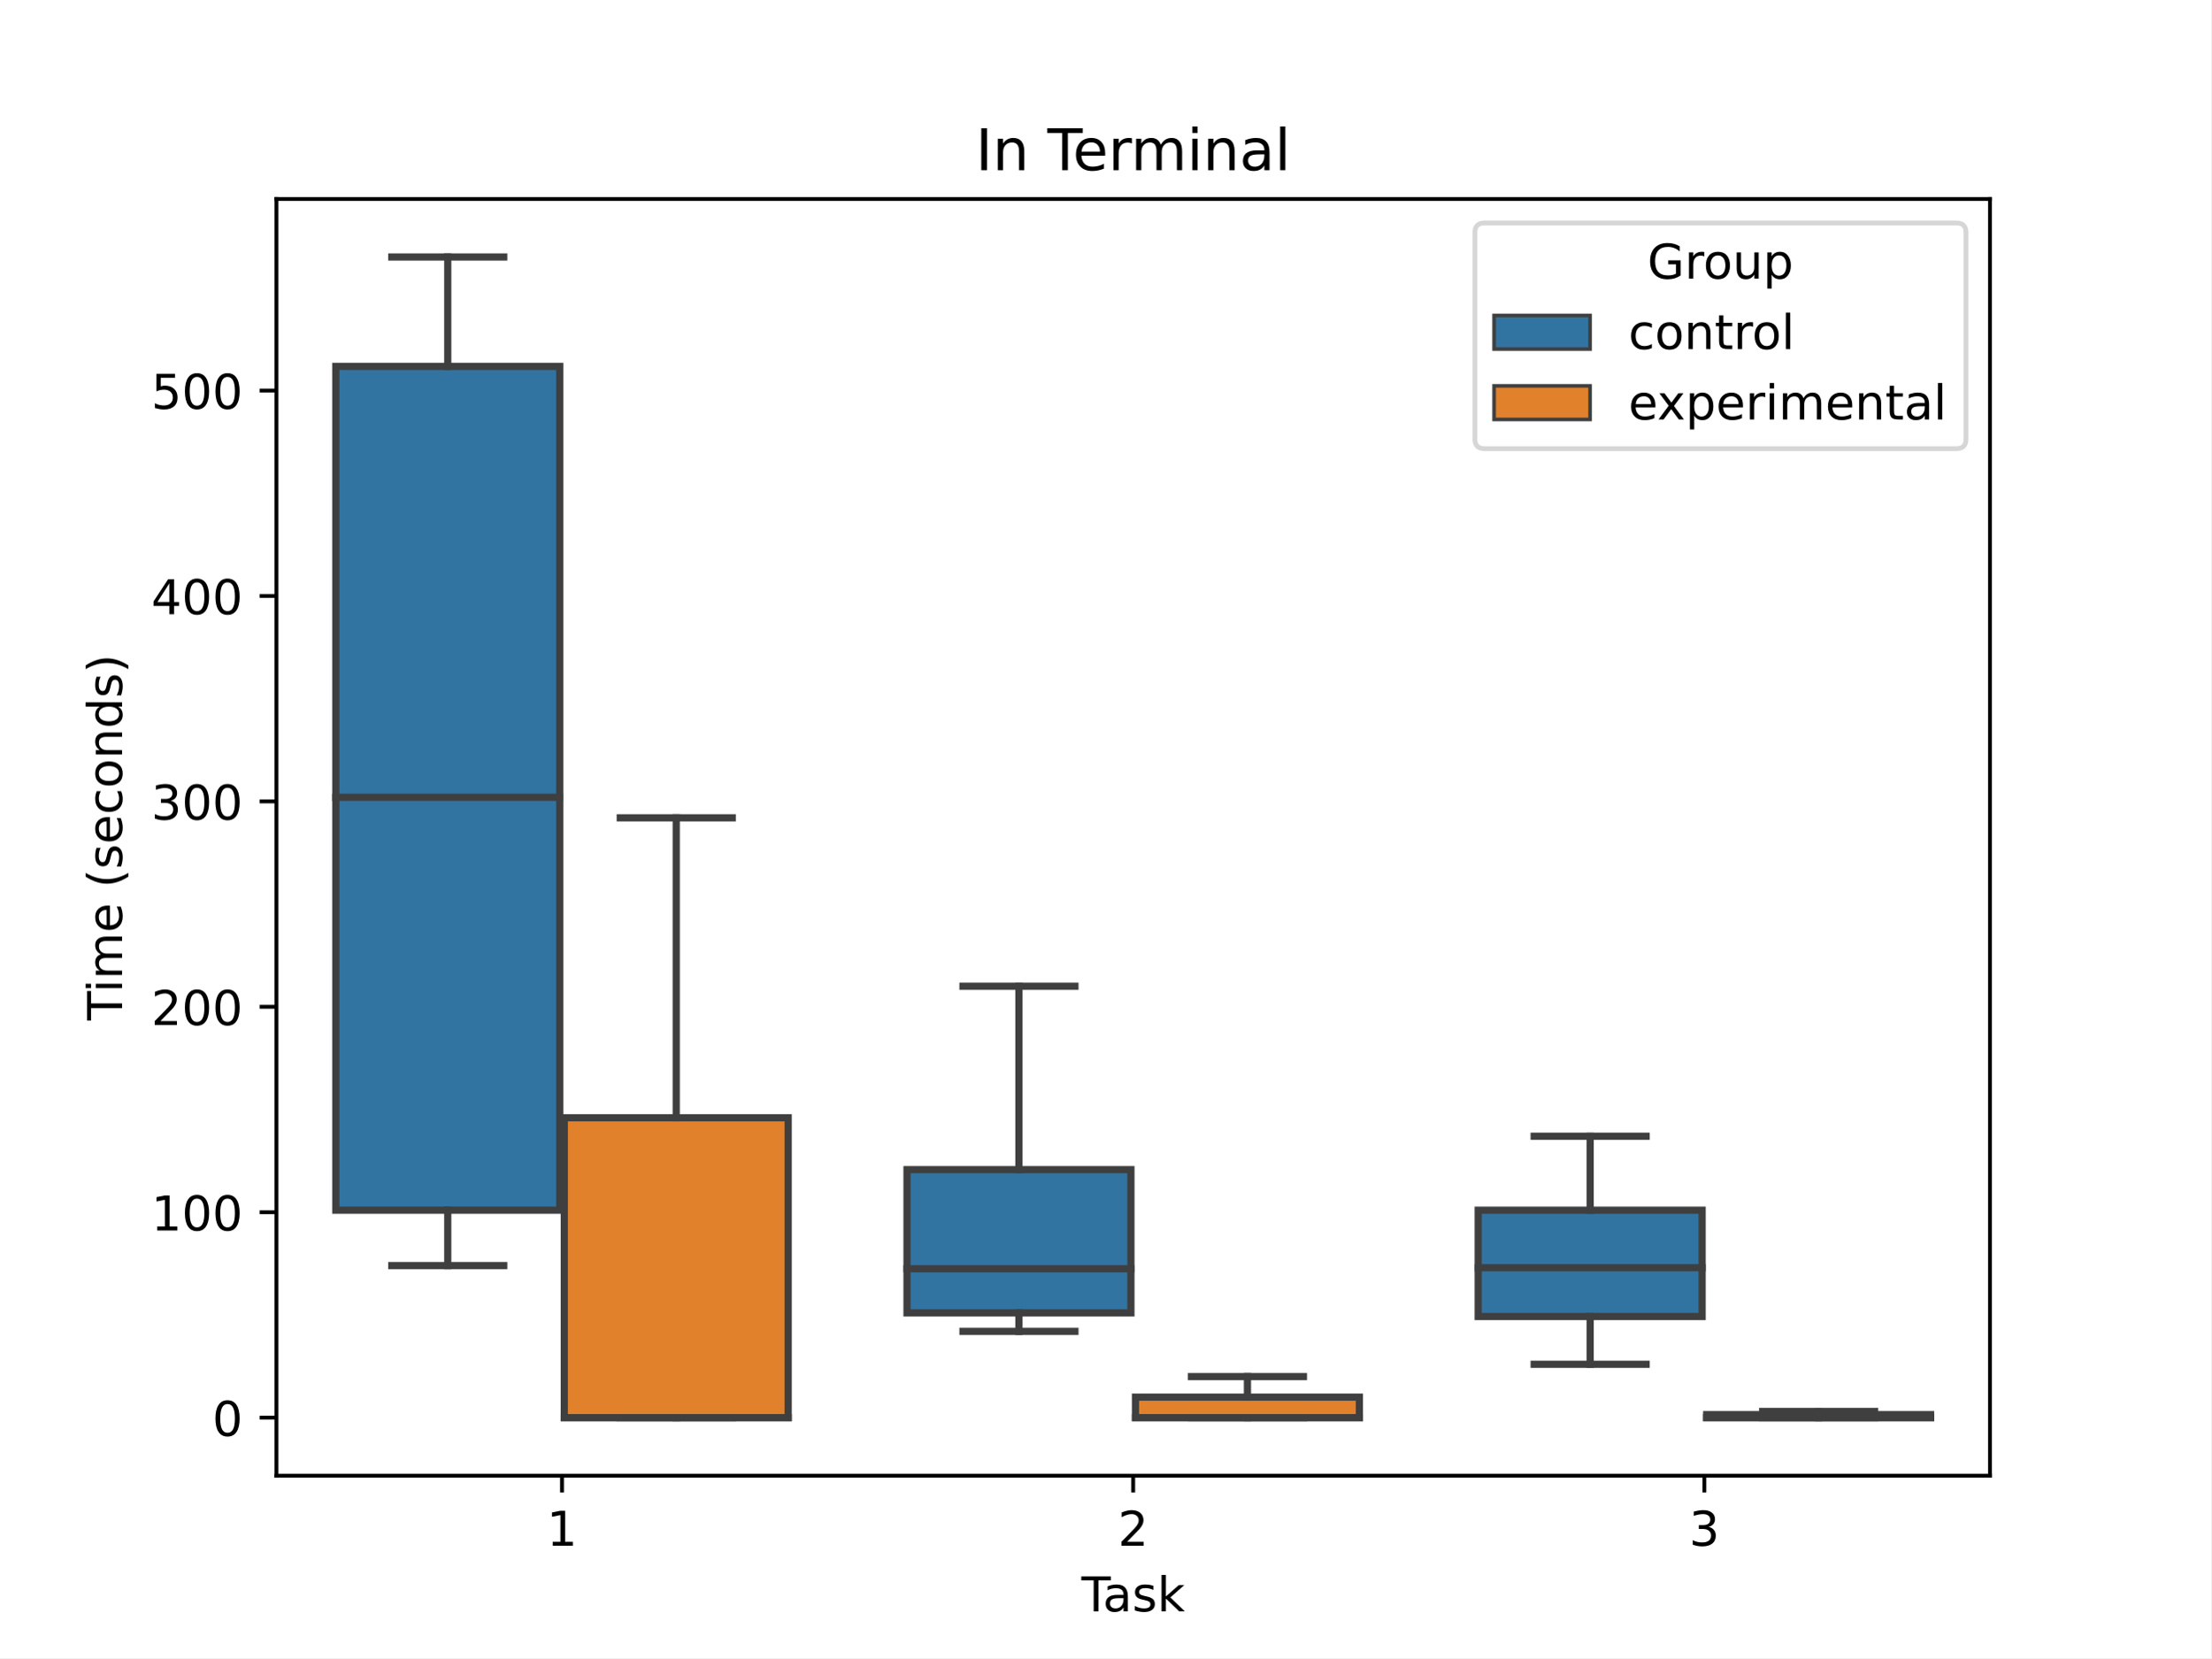
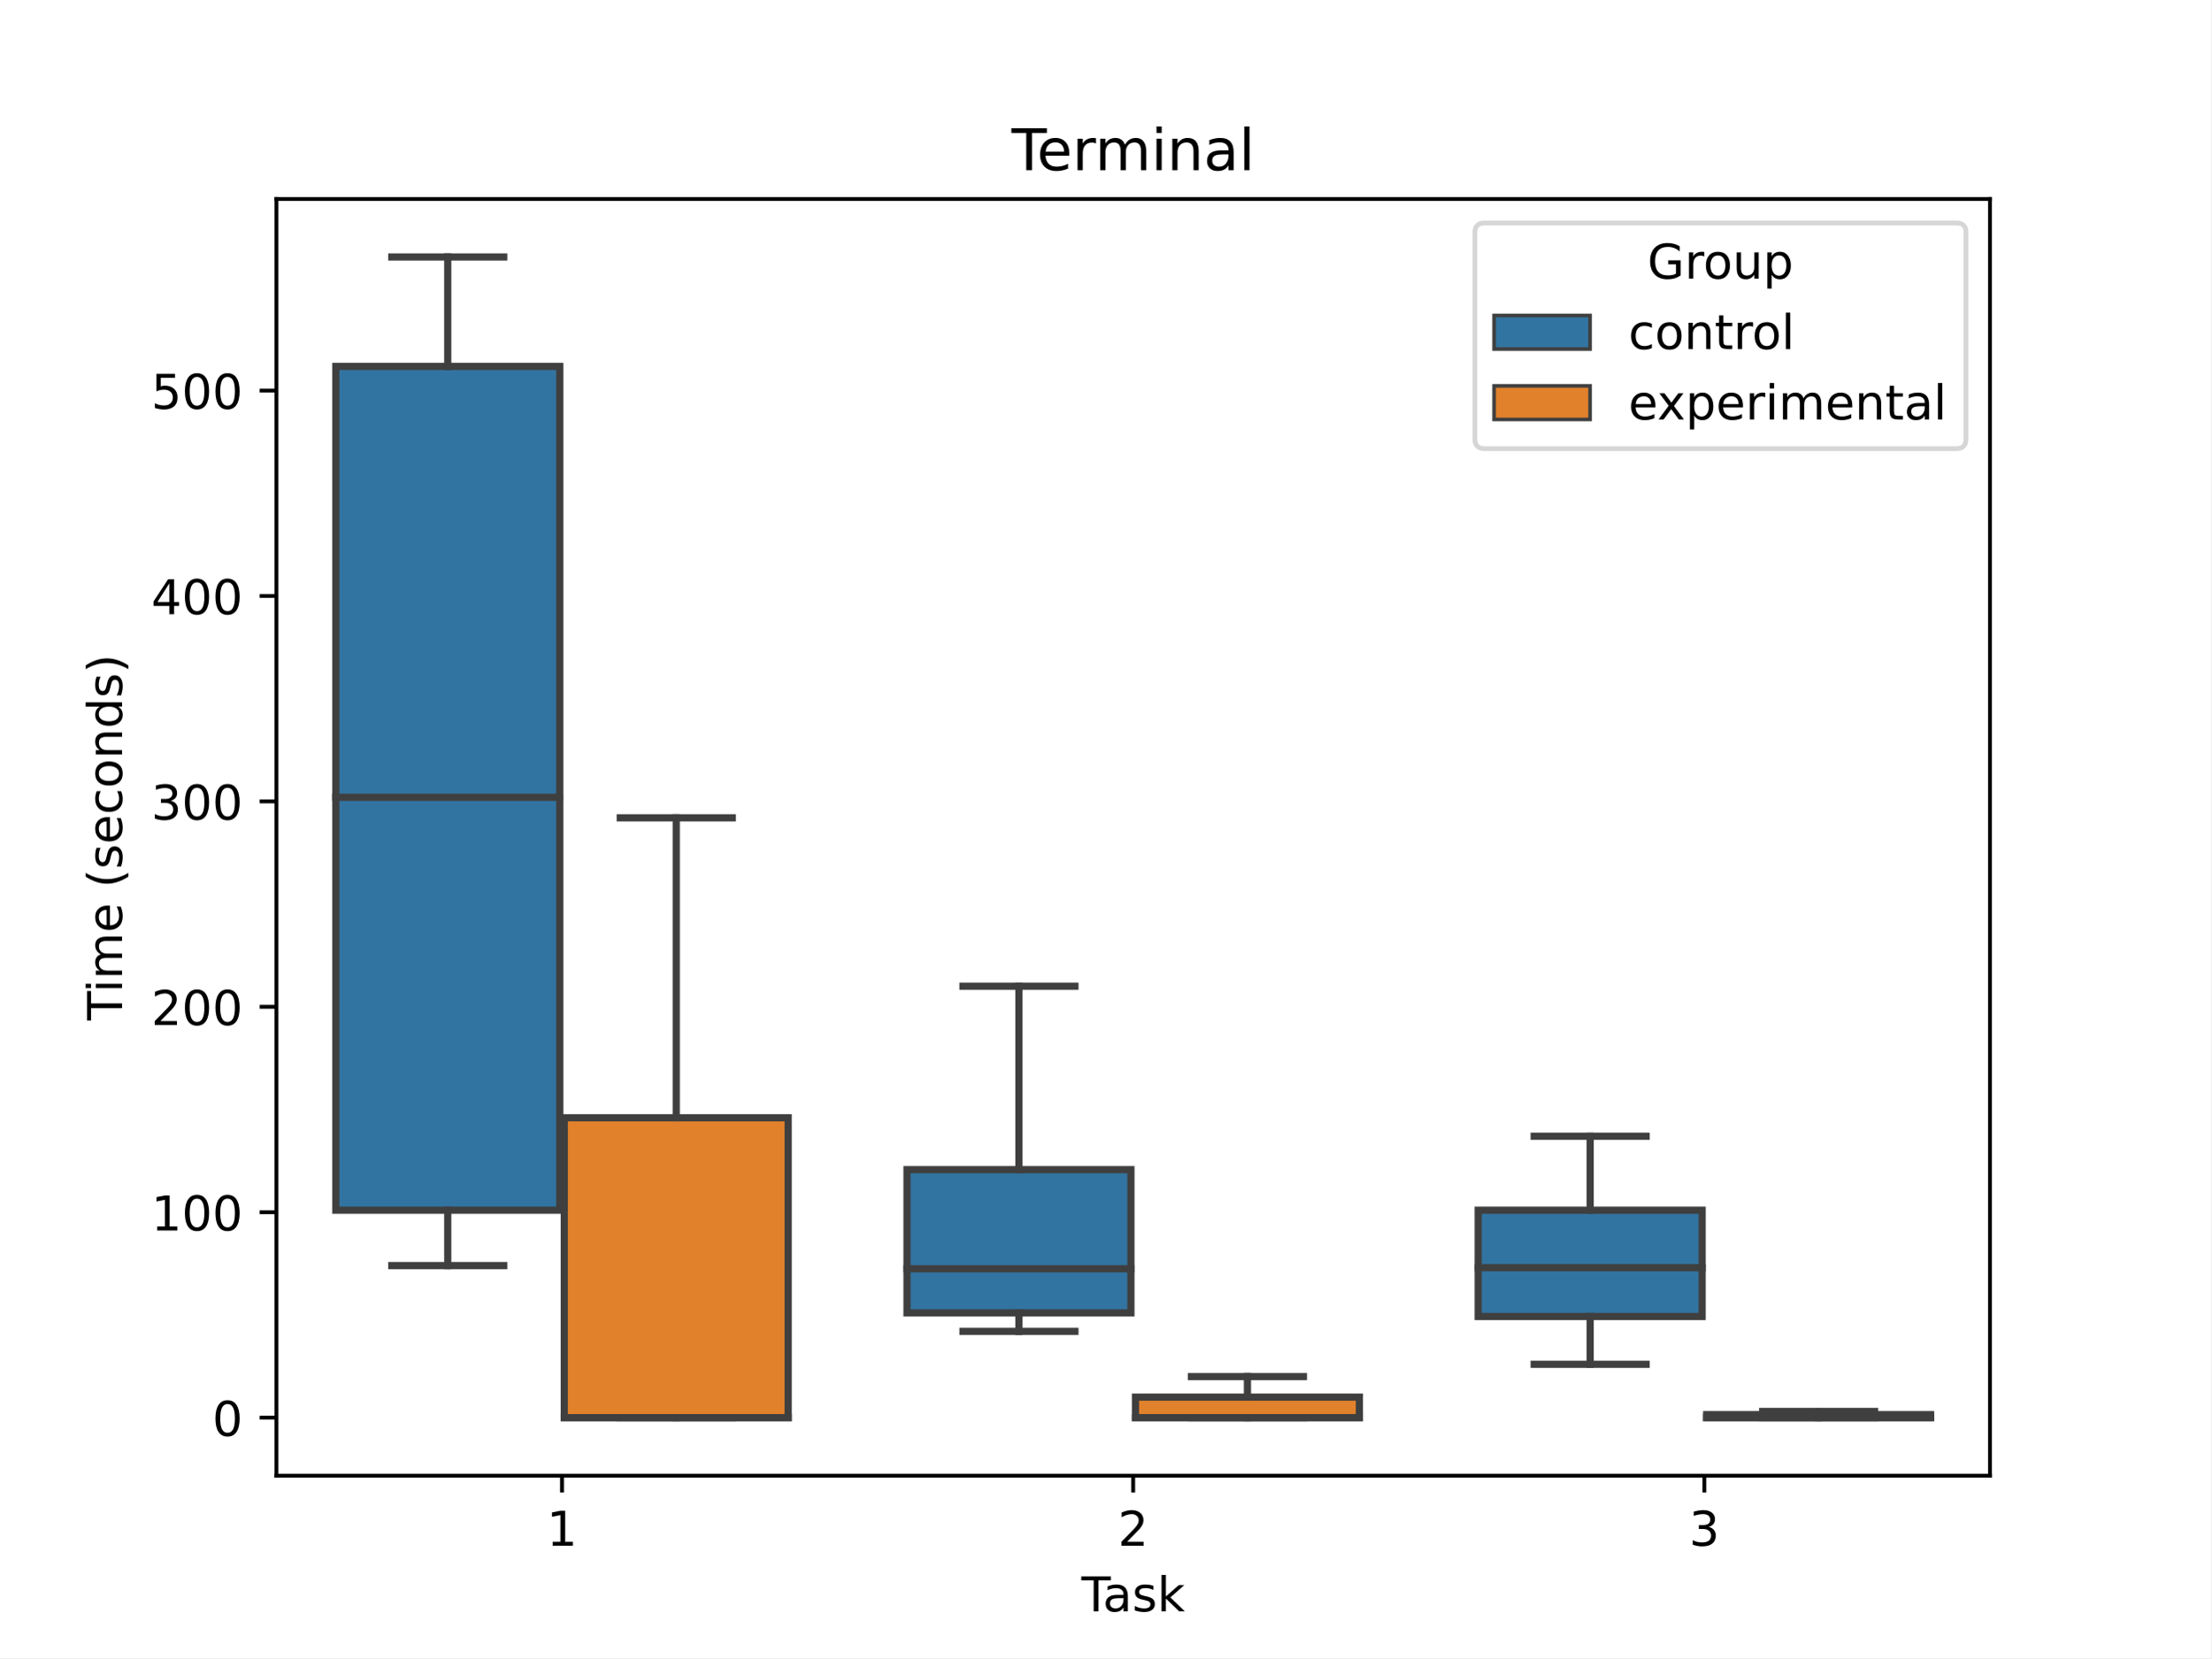
<svg xmlns="http://www.w3.org/2000/svg" xmlns:xlink="http://www.w3.org/1999/xlink" width="460.8pt" height="345.6pt" viewBox="0 0 460.8 345.6" version="1.1">
  <defs>
    <style type="text/css">*{stroke-linejoin: round; stroke-linecap: butt}</style>
  </defs>
  <g id="figure_1">
    <g id="patch_1">
      <path d="M 0 345.6  L 460.8 345.6  L 460.8 0  L 0 0  z " style="fill: #ffffff" />
    </g>
    <g id="axes_1">
      <g id="patch_2">
        <path d="M 57.6 307.584  L 414.72 307.584  L 414.72 41.472  L 57.6 41.472  z " style="fill: #ffffff" />
      </g>
      <g id="patch_3">
-         <path d="M 69.98 252.242  L 116.644 252.242  L 116.644 76.368  L 69.98 76.368  L 69.98 252.242  z " clip-path="url(#p42414f0cd3)" style="fill: #3274a1; stroke: #3f3f3f; stroke-width: 1.5; stroke-linejoin: miter" />
+         <path d="M 69.98 252.242  L 116.644 252.242  L 116.644 76.368  L 69.98 76.368  L 69.98 252.242  z " clip-path="url(#ped9ea58704)" style="fill: #3274a1; stroke: #3f3f3f; stroke-width: 1.5; stroke-linejoin: miter" />
      </g>
      <g id="patch_4">
-         <path d="M 117.596 295.488  L 164.26 295.488  L 164.26 232.974  L 117.596 232.974  L 117.596 295.488  z " clip-path="url(#p42414f0cd3)" style="fill: #e1812c; stroke: #3f3f3f; stroke-width: 1.5; stroke-linejoin: miter" />
+         <path d="M 117.596 295.488  L 164.26 295.488  L 164.26 232.974  L 117.596 232.974  L 117.596 295.488  z " clip-path="url(#ped9ea58704)" style="fill: #e1812c; stroke: #3f3f3f; stroke-width: 1.5; stroke-linejoin: miter" />
      </g>
      <g id="patch_5">
-         <path d="M 189.02 273.651  L 235.684 273.651  L 235.684 243.786  L 189.02 243.786  L 189.02 273.651  z " clip-path="url(#p42414f0cd3)" style="fill: #3274a1; stroke: #3f3f3f; stroke-width: 1.5; stroke-linejoin: miter" />
+         <path d="M 189.02 273.651  L 235.684 273.651  L 235.684 243.786  L 189.02 243.786  L 189.02 273.651  z " clip-path="url(#ped9ea58704)" style="fill: #3274a1; stroke: #3f3f3f; stroke-width: 1.5; stroke-linejoin: miter" />
      </g>
      <g id="patch_6">
-         <path d="M 236.636 295.488  L 283.3 295.488  L 283.3 291.206  L 236.636 291.206  L 236.636 295.488  z " clip-path="url(#p42414f0cd3)" style="fill: #e1812c; stroke: #3f3f3f; stroke-width: 1.5; stroke-linejoin: miter" />
+         <path d="M 236.636 295.488  L 283.3 295.488  L 283.3 291.206  L 236.636 291.206  L 236.636 295.488  z " clip-path="url(#ped9ea58704)" style="fill: #e1812c; stroke: #3f3f3f; stroke-width: 1.5; stroke-linejoin: miter" />
      </g>
      <g id="patch_7">
-         <path d="M 308.06 274.4  L 354.724 274.4  L 354.724 252.242  L 308.06 252.242  L 308.06 274.4  z " clip-path="url(#p42414f0cd3)" style="fill: #3274a1; stroke: #3f3f3f; stroke-width: 1.5; stroke-linejoin: miter" />
+         <path d="M 308.06 274.4  L 354.724 274.4  L 354.724 252.242  L 308.06 252.242  L 308.06 274.4  z " clip-path="url(#ped9ea58704)" style="fill: #3274a1; stroke: #3f3f3f; stroke-width: 1.5; stroke-linejoin: miter" />
      </g>
      <g id="patch_8">
-         <path d="M 355.676 295.488  L 402.34 295.488  L 402.34 294.846  L 355.676 294.846  L 355.676 295.488  z " clip-path="url(#p42414f0cd3)" style="fill: #e1812c; stroke: #3f3f3f; stroke-width: 1.5; stroke-linejoin: miter" />
+         <path d="M 355.676 295.488  L 402.34 295.488  L 402.34 294.846  L 355.676 294.846  L 355.676 295.488  z " clip-path="url(#ped9ea58704)" style="fill: #e1812c; stroke: #3f3f3f; stroke-width: 1.5; stroke-linejoin: miter" />
      </g>
      <g id="patch_9">
-         <path d="M 117.12 295.488  L 117.12 295.488  L 117.12 295.488  L 117.12 295.488  z " clip-path="url(#p42414f0cd3)" style="fill: #3274a1; stroke: #3f3f3f; stroke-width: 0.75; stroke-linejoin: miter" />
+         <path d="M 117.12 295.488  L 117.12 295.488  L 117.12 295.488  L 117.12 295.488  z " clip-path="url(#ped9ea58704)" style="fill: #3274a1; stroke: #3f3f3f; stroke-width: 0.75; stroke-linejoin: miter" />
      </g>
      <g id="patch_10">
-         <path d="M 117.12 295.488  L 117.12 295.488  L 117.12 295.488  L 117.12 295.488  z " clip-path="url(#p42414f0cd3)" style="fill: #e1812c; stroke: #3f3f3f; stroke-width: 0.75; stroke-linejoin: miter" />
+         <path d="M 117.12 295.488  L 117.12 295.488  L 117.12 295.488  L 117.12 295.488  z " clip-path="url(#ped9ea58704)" style="fill: #e1812c; stroke: #3f3f3f; stroke-width: 0.75; stroke-linejoin: miter" />
      </g>
      <g id="matplotlib.axis_1">
        <g id="xtick_1">
          <g id="line2d_1">
            <defs>
-               <path id="m4f8387c55f" d="M 0 0  L 0 3.5  " style="stroke: #000000; stroke-width: 0.8" />
-             </defs>
-             <g>
-               <use xlink:href="#m4f8387c55f" x="117.12" y="307.584" style="stroke: #000000; stroke-width: 0.8" />
+               <path id="m7c78aa9598" d="M 0 0  L 0 3.5  " style="stroke: #000000; stroke-width: 0.8" />
+             </defs>
+             <g>
+               <use xlink:href="#m7c78aa9598" x="117.12" y="307.584" style="stroke: #000000; stroke-width: 0.8" />
            </g>
          </g>
          <g id="text_1">
            <g transform="translate(113.9387 322.1824) scale(0.1 -0.1)">
              <defs>
                <path id="DejaVuSans-31" d="M 794 531  L 1825 531  L 1825 4091  L 703 3866  L 703 4441  L 1819 4666  L 2450 4666  L 2450 531  L 3481 531  L 3481 0  L 794 0  L 794 531  z " transform="scale(0.015625)" />
              </defs>
              <use xlink:href="#DejaVuSans-31" />
            </g>
          </g>
        </g>
        <g id="xtick_2">
          <g id="line2d_2">
            <g>
-               <use xlink:href="#m4f8387c55f" x="236.16" y="307.584" style="stroke: #000000; stroke-width: 0.8" />
+               <use xlink:href="#m7c78aa9598" x="236.16" y="307.584" style="stroke: #000000; stroke-width: 0.8" />
            </g>
          </g>
          <g id="text_2">
            <g transform="translate(232.9787 322.1824) scale(0.1 -0.1)">
              <defs>
                <path id="DejaVuSans-32" d="M 1228 531  L 3431 531  L 3431 0  L 469 0  L 469 531  Q 828 903 1448 1529  Q 2069 2156 2228 2338  Q 2531 2678 2651 2914  Q 2772 3150 2772 3378  Q 2772 3750 2511 3984  Q 2250 4219 1831 4219  Q 1534 4219 1204 4116  Q 875 4013 500 3803  L 500 4441  Q 881 4594 1212 4672  Q 1544 4750 1819 4750  Q 2544 4750 2975 4387  Q 3406 4025 3406 3419  Q 3406 3131 3298 2873  Q 3191 2616 2906 2266  Q 2828 2175 2409 1742  Q 1991 1309 1228 531  z " transform="scale(0.015625)" />
              </defs>
              <use xlink:href="#DejaVuSans-32" />
            </g>
          </g>
        </g>
        <g id="xtick_3">
          <g id="line2d_3">
            <g>
-               <use xlink:href="#m4f8387c55f" x="355.2" y="307.584" style="stroke: #000000; stroke-width: 0.8" />
+               <use xlink:href="#m7c78aa9598" x="355.2" y="307.584" style="stroke: #000000; stroke-width: 0.8" />
            </g>
          </g>
          <g id="text_3">
            <g transform="translate(352.0188 322.1824) scale(0.1 -0.1)">
              <defs>
                <path id="DejaVuSans-33" d="M 2597 2516  Q 3050 2419 3304 2112  Q 3559 1806 3559 1356  Q 3559 666 3084 287  Q 2609 -91 1734 -91  Q 1441 -91 1130 -33  Q 819 25 488 141  L 488 750  Q 750 597 1062 519  Q 1375 441 1716 441  Q 2309 441 2620 675  Q 2931 909 2931 1356  Q 2931 1769 2642 2001  Q 2353 2234 1838 2234  L 1294 2234  L 1294 2753  L 1863 2753  Q 2328 2753 2575 2939  Q 2822 3125 2822 3475  Q 2822 3834 2567 4026  Q 2313 4219 1838 4219  Q 1578 4219 1281 4162  Q 984 4106 628 3988  L 628 4550  Q 988 4650 1302 4700  Q 1616 4750 1894 4750  Q 2613 4750 3031 4423  Q 3450 4097 3450 3541  Q 3450 3153 3228 2886  Q 3006 2619 2597 2516  z " transform="scale(0.015625)" />
              </defs>
              <use xlink:href="#DejaVuSans-33" />
            </g>
          </g>
        </g>
        <g id="text_4">
          <g transform="translate(225.367 335.8606) scale(0.1 -0.1)">
            <defs>
              <path id="DejaVuSans-54" d="M -19 4666  L 3928 4666  L 3928 4134  L 2272 4134  L 2272 0  L 1638 0  L 1638 4134  L -19 4134  L -19 4666  z " transform="scale(0.015625)" />
              <path id="DejaVuSans-61" d="M 2194 1759  Q 1497 1759 1228 1600  Q 959 1441 959 1056  Q 959 750 1161 570  Q 1363 391 1709 391  Q 2188 391 2477 730  Q 2766 1069 2766 1631  L 2766 1759  L 2194 1759  z M 3341 1997  L 3341 0  L 2766 0  L 2766 531  Q 2569 213 2275 61  Q 1981 -91 1556 -91  Q 1019 -91 701 211  Q 384 513 384 1019  Q 384 1609 779 1909  Q 1175 2209 1959 2209  L 2766 2209  L 2766 2266  Q 2766 2663 2505 2880  Q 2244 3097 1772 3097  Q 1472 3097 1187 3025  Q 903 2953 641 2809  L 641 3341  Q 956 3463 1253 3523  Q 1550 3584 1831 3584  Q 2591 3584 2966 3190  Q 3341 2797 3341 1997  z " transform="scale(0.015625)" />
              <path id="DejaVuSans-73" d="M 2834 3397  L 2834 2853  Q 2591 2978 2328 3040  Q 2066 3103 1784 3103  Q 1356 3103 1142 2972  Q 928 2841 928 2578  Q 928 2378 1081 2264  Q 1234 2150 1697 2047  L 1894 2003  Q 2506 1872 2764 1633  Q 3022 1394 3022 966  Q 3022 478 2636 193  Q 2250 -91 1575 -91  Q 1294 -91 989 -36  Q 684 19 347 128  L 347 722  Q 666 556 975 473  Q 1284 391 1588 391  Q 1994 391 2212 530  Q 2431 669 2431 922  Q 2431 1156 2273 1281  Q 2116 1406 1581 1522  L 1381 1569  Q 847 1681 609 1914  Q 372 2147 372 2553  Q 372 3047 722 3315  Q 1072 3584 1716 3584  Q 2034 3584 2315 3537  Q 2597 3491 2834 3397  z " transform="scale(0.015625)" />
              <path id="DejaVuSans-6b" d="M 581 4863  L 1159 4863  L 1159 1991  L 2875 3500  L 3609 3500  L 1753 1863  L 3688 0  L 2938 0  L 1159 1709  L 1159 0  L 581 0  L 581 4863  z " transform="scale(0.015625)" />
            </defs>
            <use xlink:href="#DejaVuSans-54" />
            <use xlink:href="#DejaVuSans-61" x="44.584" />
            <use xlink:href="#DejaVuSans-73" x="105.863" />
            <use xlink:href="#DejaVuSans-6b" x="157.963" />
          </g>
        </g>
      </g>
      <g id="matplotlib.axis_2">
        <g id="ytick_1">
          <g id="line2d_4">
            <defs>
-               <path id="mc8140aae2d" d="M 0 0  L -3.5 0  " style="stroke: #000000; stroke-width: 0.8" />
-             </defs>
-             <g>
-               <use xlink:href="#mc8140aae2d" x="57.6" y="295.488" style="stroke: #000000; stroke-width: 0.8" />
+               <path id="m249785ab55" d="M 0 0  L -3.5 0  " style="stroke: #000000; stroke-width: 0.8" />
+             </defs>
+             <g>
+               <use xlink:href="#m249785ab55" x="57.6" y="295.488" style="stroke: #000000; stroke-width: 0.8" />
            </g>
          </g>
          <g id="text_5">
            <g transform="translate(44.2375 299.2872) scale(0.1 -0.1)">
              <defs>
                <path id="DejaVuSans-30" d="M 2034 4250  Q 1547 4250 1301 3770  Q 1056 3291 1056 2328  Q 1056 1369 1301 889  Q 1547 409 2034 409  Q 2525 409 2770 889  Q 3016 1369 3016 2328  Q 3016 3291 2770 3770  Q 2525 4250 2034 4250  z M 2034 4750  Q 2819 4750 3233 4129  Q 3647 3509 3647 2328  Q 3647 1150 3233 529  Q 2819 -91 2034 -91  Q 1250 -91 836 529  Q 422 1150 422 2328  Q 422 3509 836 4129  Q 1250 4750 2034 4750  z " transform="scale(0.015625)" />
              </defs>
              <use xlink:href="#DejaVuSans-30" />
            </g>
          </g>
        </g>
        <g id="ytick_2">
          <g id="line2d_5">
            <g>
-               <use xlink:href="#mc8140aae2d" x="57.6" y="252.67" style="stroke: #000000; stroke-width: 0.8" />
+               <use xlink:href="#m249785ab55" x="57.6" y="252.67" style="stroke: #000000; stroke-width: 0.8" />
            </g>
          </g>
          <g id="text_6">
            <g transform="translate(31.5125 256.4695) scale(0.1 -0.1)">
              <use xlink:href="#DejaVuSans-31" />
              <use xlink:href="#DejaVuSans-30" x="63.623" />
              <use xlink:href="#DejaVuSans-30" x="127.246" />
            </g>
          </g>
        </g>
        <g id="ytick_3">
          <g id="line2d_6">
            <g>
-               <use xlink:href="#mc8140aae2d" x="57.6" y="209.853" style="stroke: #000000; stroke-width: 0.8" />
+               <use xlink:href="#m249785ab55" x="57.6" y="209.853" style="stroke: #000000; stroke-width: 0.8" />
            </g>
          </g>
          <g id="text_7">
            <g transform="translate(31.5125 213.6518) scale(0.1 -0.1)">
              <use xlink:href="#DejaVuSans-32" />
              <use xlink:href="#DejaVuSans-30" x="63.623" />
              <use xlink:href="#DejaVuSans-30" x="127.246" />
            </g>
          </g>
        </g>
        <g id="ytick_4">
          <g id="line2d_7">
            <g>
-               <use xlink:href="#mc8140aae2d" x="57.6" y="167.035" style="stroke: #000000; stroke-width: 0.8" />
+               <use xlink:href="#m249785ab55" x="57.6" y="167.035" style="stroke: #000000; stroke-width: 0.8" />
            </g>
          </g>
          <g id="text_8">
            <g transform="translate(31.5125 170.8341) scale(0.1 -0.1)">
              <use xlink:href="#DejaVuSans-33" />
              <use xlink:href="#DejaVuSans-30" x="63.623" />
              <use xlink:href="#DejaVuSans-30" x="127.246" />
            </g>
          </g>
        </g>
        <g id="ytick_5">
          <g id="line2d_8">
            <g>
-               <use xlink:href="#mc8140aae2d" x="57.6" y="124.217" style="stroke: #000000; stroke-width: 0.8" />
+               <use xlink:href="#m249785ab55" x="57.6" y="124.217" style="stroke: #000000; stroke-width: 0.8" />
            </g>
          </g>
          <g id="text_9">
            <g transform="translate(31.5125 128.0164) scale(0.1 -0.1)">
              <defs>
                <path id="DejaVuSans-34" d="M 2419 4116  L 825 1625  L 2419 1625  L 2419 4116  z M 2253 4666  L 3047 4666  L 3047 1625  L 3713 1625  L 3713 1100  L 3047 1100  L 3047 0  L 2419 0  L 2419 1100  L 313 1100  L 313 1709  L 2253 4666  z " transform="scale(0.015625)" />
              </defs>
              <use xlink:href="#DejaVuSans-34" />
              <use xlink:href="#DejaVuSans-30" x="63.623" />
              <use xlink:href="#DejaVuSans-30" x="127.246" />
            </g>
          </g>
        </g>
        <g id="ytick_6">
          <g id="line2d_9">
            <g>
-               <use xlink:href="#mc8140aae2d" x="57.6" y="81.4" style="stroke: #000000; stroke-width: 0.8" />
+               <use xlink:href="#m249785ab55" x="57.6" y="81.4" style="stroke: #000000; stroke-width: 0.8" />
            </g>
          </g>
          <g id="text_10">
            <g transform="translate(31.5125 85.19872) scale(0.1 -0.1)">
              <defs>
                <path id="DejaVuSans-35" d="M 691 4666  L 3169 4666  L 3169 4134  L 1269 4134  L 1269 2991  Q 1406 3038 1543 3061  Q 1681 3084 1819 3084  Q 2600 3084 3056 2656  Q 3513 2228 3513 1497  Q 3513 744 3044 326  Q 2575 -91 1722 -91  Q 1428 -91 1123 -41  Q 819 9 494 109  L 494 744  Q 775 591 1075 516  Q 1375 441 1709 441  Q 2250 441 2565 725  Q 2881 1009 2881 1497  Q 2881 1984 2565 2268  Q 2250 2553 1709 2553  Q 1456 2553 1204 2497  Q 953 2441 691 2322  L 691 4666  z " transform="scale(0.015625)" />
              </defs>
              <use xlink:href="#DejaVuSans-35" />
              <use xlink:href="#DejaVuSans-30" x="63.623" />
              <use xlink:href="#DejaVuSans-30" x="127.246" />
            </g>
          </g>
        </g>
        <g id="text_11">
          <g transform="translate(25.43281 212.6897) rotate(-90) scale(0.1 -0.1)">
            <defs>
              <path id="DejaVuSans-69" d="M 603 3500  L 1178 3500  L 1178 0  L 603 0  L 603 3500  z M 603 4863  L 1178 4863  L 1178 4134  L 603 4134  L 603 4863  z " transform="scale(0.015625)" />
              <path id="DejaVuSans-6d" d="M 3328 2828  Q 3544 3216 3844 3400  Q 4144 3584 4550 3584  Q 5097 3584 5394 3201  Q 5691 2819 5691 2113  L 5691 0  L 5113 0  L 5113 2094  Q 5113 2597 4934 2840  Q 4756 3084 4391 3084  Q 3944 3084 3684 2787  Q 3425 2491 3425 1978  L 3425 0  L 2847 0  L 2847 2094  Q 2847 2600 2669 2842  Q 2491 3084 2119 3084  Q 1678 3084 1418 2786  Q 1159 2488 1159 1978  L 1159 0  L 581 0  L 581 3500  L 1159 3500  L 1159 2956  Q 1356 3278 1631 3431  Q 1906 3584 2284 3584  Q 2666 3584 2933 3390  Q 3200 3197 3328 2828  z " transform="scale(0.015625)" />
              <path id="DejaVuSans-65" d="M 3597 1894  L 3597 1613  L 953 1613  Q 991 1019 1311 708  Q 1631 397 2203 397  Q 2534 397 2845 478  Q 3156 559 3463 722  L 3463 178  Q 3153 47 2828 -22  Q 2503 -91 2169 -91  Q 1331 -91 842 396  Q 353 884 353 1716  Q 353 2575 817 3079  Q 1281 3584 2069 3584  Q 2775 3584 3186 3129  Q 3597 2675 3597 1894  z M 3022 2063  Q 3016 2534 2758 2815  Q 2500 3097 2075 3097  Q 1594 3097 1305 2825  Q 1016 2553 972 2059  L 3022 2063  z " transform="scale(0.015625)" />
              <path id="DejaVuSans-20" transform="scale(0.015625)" />
              <path id="DejaVuSans-28" d="M 1984 4856  Q 1566 4138 1362 3434  Q 1159 2731 1159 2009  Q 1159 1288 1364 580  Q 1569 -128 1984 -844  L 1484 -844  Q 1016 -109 783 600  Q 550 1309 550 2009  Q 550 2706 781 3412  Q 1013 4119 1484 4856  L 1984 4856  z " transform="scale(0.015625)" />
              <path id="DejaVuSans-63" d="M 3122 3366  L 3122 2828  Q 2878 2963 2633 3030  Q 2388 3097 2138 3097  Q 1578 3097 1268 2742  Q 959 2388 959 1747  Q 959 1106 1268 751  Q 1578 397 2138 397  Q 2388 397 2633 464  Q 2878 531 3122 666  L 3122 134  Q 2881 22 2623 -34  Q 2366 -91 2075 -91  Q 1284 -91 818 406  Q 353 903 353 1747  Q 353 2603 823 3093  Q 1294 3584 2113 3584  Q 2378 3584 2631 3529  Q 2884 3475 3122 3366  z " transform="scale(0.015625)" />
              <path id="DejaVuSans-6f" d="M 1959 3097  Q 1497 3097 1228 2736  Q 959 2375 959 1747  Q 959 1119 1226 758  Q 1494 397 1959 397  Q 2419 397 2687 759  Q 2956 1122 2956 1747  Q 2956 2369 2687 2733  Q 2419 3097 1959 3097  z M 1959 3584  Q 2709 3584 3137 3096  Q 3566 2609 3566 1747  Q 3566 888 3137 398  Q 2709 -91 1959 -91  Q 1206 -91 779 398  Q 353 888 353 1747  Q 353 2609 779 3096  Q 1206 3584 1959 3584  z " transform="scale(0.015625)" />
              <path id="DejaVuSans-6e" d="M 3513 2113  L 3513 0  L 2938 0  L 2938 2094  Q 2938 2591 2744 2837  Q 2550 3084 2163 3084  Q 1697 3084 1428 2787  Q 1159 2491 1159 1978  L 1159 0  L 581 0  L 581 3500  L 1159 3500  L 1159 2956  Q 1366 3272 1645 3428  Q 1925 3584 2291 3584  Q 2894 3584 3203 3211  Q 3513 2838 3513 2113  z " transform="scale(0.015625)" />
              <path id="DejaVuSans-64" d="M 2906 2969  L 2906 4863  L 3481 4863  L 3481 0  L 2906 0  L 2906 525  Q 2725 213 2448 61  Q 2172 -91 1784 -91  Q 1150 -91 751 415  Q 353 922 353 1747  Q 353 2572 751 3078  Q 1150 3584 1784 3584  Q 2172 3584 2448 3432  Q 2725 3281 2906 2969  z M 947 1747  Q 947 1113 1208 752  Q 1469 391 1925 391  Q 2381 391 2643 752  Q 2906 1113 2906 1747  Q 2906 2381 2643 2742  Q 2381 3103 1925 3103  Q 1469 3103 1208 2742  Q 947 2381 947 1747  z " transform="scale(0.015625)" />
              <path id="DejaVuSans-29" d="M 513 4856  L 1013 4856  Q 1481 4119 1714 3412  Q 1947 2706 1947 2009  Q 1947 1309 1714 600  Q 1481 -109 1013 -844  L 513 -844  Q 928 -128 1133 580  Q 1338 1288 1338 2009  Q 1338 2731 1133 3434  Q 928 4138 513 4856  z " transform="scale(0.015625)" />
            </defs>
            <use xlink:href="#DejaVuSans-54" />
            <use xlink:href="#DejaVuSans-69" x="57.959" />
            <use xlink:href="#DejaVuSans-6d" x="85.742" />
            <use xlink:href="#DejaVuSans-65" x="183.154" />
            <use xlink:href="#DejaVuSans-20" x="244.678" />
            <use xlink:href="#DejaVuSans-28" x="276.465" />
            <use xlink:href="#DejaVuSans-73" x="315.479" />
            <use xlink:href="#DejaVuSans-65" x="367.578" />
            <use xlink:href="#DejaVuSans-63" x="429.102" />
            <use xlink:href="#DejaVuSans-6f" x="484.082" />
            <use xlink:href="#DejaVuSans-6e" x="545.264" />
            <use xlink:href="#DejaVuSans-64" x="608.643" />
            <use xlink:href="#DejaVuSans-73" x="672.119" />
            <use xlink:href="#DejaVuSans-29" x="724.219" />
          </g>
        </g>
      </g>
      <g id="line2d_10">
-         <path d="M 93.312 252.242  L 93.312 263.803  " clip-path="url(#p42414f0cd3)" style="fill: none; stroke: #3f3f3f; stroke-width: 1.5; stroke-linecap: square" />
+         <path d="M 93.312 252.242  L 93.312 263.803  " clip-path="url(#ped9ea58704)" style="fill: none; stroke: #3f3f3f; stroke-width: 1.5; stroke-linecap: square" />
      </g>
      <g id="line2d_11">
-         <path d="M 93.312 76.368  L 93.312 53.568  " clip-path="url(#p42414f0cd3)" style="fill: none; stroke: #3f3f3f; stroke-width: 1.5; stroke-linecap: square" />
+         <path d="M 93.312 76.368  L 93.312 53.568  " clip-path="url(#ped9ea58704)" style="fill: none; stroke: #3f3f3f; stroke-width: 1.5; stroke-linecap: square" />
      </g>
      <g id="line2d_12">
-         <path d="M 81.646 263.803  L 104.978 263.803  " clip-path="url(#p42414f0cd3)" style="fill: none; stroke: #3f3f3f; stroke-width: 1.5; stroke-linecap: square" />
+         <path d="M 81.646 263.803  L 104.978 263.803  " clip-path="url(#ped9ea58704)" style="fill: none; stroke: #3f3f3f; stroke-width: 1.5; stroke-linecap: square" />
      </g>
      <g id="line2d_13">
-         <path d="M 81.646 53.568  L 104.978 53.568  " clip-path="url(#p42414f0cd3)" style="fill: none; stroke: #3f3f3f; stroke-width: 1.5; stroke-linecap: square" />
+         <path d="M 81.646 53.568  L 104.978 53.568  " clip-path="url(#ped9ea58704)" style="fill: none; stroke: #3f3f3f; stroke-width: 1.5; stroke-linecap: square" />
      </g>
      <g id="line2d_14" />
      <g id="line2d_15">
-         <path d="M 140.928 295.488  L 140.928 295.488  " clip-path="url(#p42414f0cd3)" style="fill: none; stroke: #3f3f3f; stroke-width: 1.5; stroke-linecap: square" />
+         <path d="M 140.928 295.488  L 140.928 295.488  " clip-path="url(#ped9ea58704)" style="fill: none; stroke: #3f3f3f; stroke-width: 1.5; stroke-linecap: square" />
      </g>
      <g id="line2d_16">
-         <path d="M 140.928 232.974  L 140.928 170.46  " clip-path="url(#p42414f0cd3)" style="fill: none; stroke: #3f3f3f; stroke-width: 1.5; stroke-linecap: square" />
+         <path d="M 140.928 232.974  L 140.928 170.46  " clip-path="url(#ped9ea58704)" style="fill: none; stroke: #3f3f3f; stroke-width: 1.5; stroke-linecap: square" />
      </g>
      <g id="line2d_17">
-         <path d="M 129.262 295.488  L 152.594 295.488  " clip-path="url(#p42414f0cd3)" style="fill: none; stroke: #3f3f3f; stroke-width: 1.5; stroke-linecap: square" />
+         <path d="M 129.262 295.488  L 152.594 295.488  " clip-path="url(#ped9ea58704)" style="fill: none; stroke: #3f3f3f; stroke-width: 1.5; stroke-linecap: square" />
      </g>
      <g id="line2d_18">
-         <path d="M 129.262 170.46  L 152.594 170.46  " clip-path="url(#p42414f0cd3)" style="fill: none; stroke: #3f3f3f; stroke-width: 1.5; stroke-linecap: square" />
+         <path d="M 129.262 170.46  L 152.594 170.46  " clip-path="url(#ped9ea58704)" style="fill: none; stroke: #3f3f3f; stroke-width: 1.5; stroke-linecap: square" />
      </g>
      <g id="line2d_19" />
      <g id="line2d_20">
-         <path d="M 212.352 273.651  L 212.352 277.505  " clip-path="url(#p42414f0cd3)" style="fill: none; stroke: #3f3f3f; stroke-width: 1.5; stroke-linecap: square" />
+         <path d="M 212.352 273.651  L 212.352 277.505  " clip-path="url(#ped9ea58704)" style="fill: none; stroke: #3f3f3f; stroke-width: 1.5; stroke-linecap: square" />
      </g>
      <g id="line2d_21">
-         <path d="M 212.352 243.786  L 212.352 205.571  " clip-path="url(#p42414f0cd3)" style="fill: none; stroke: #3f3f3f; stroke-width: 1.5; stroke-linecap: square" />
+         <path d="M 212.352 243.786  L 212.352 205.571  " clip-path="url(#ped9ea58704)" style="fill: none; stroke: #3f3f3f; stroke-width: 1.5; stroke-linecap: square" />
      </g>
      <g id="line2d_22">
-         <path d="M 200.686 277.505  L 224.018 277.505  " clip-path="url(#p42414f0cd3)" style="fill: none; stroke: #3f3f3f; stroke-width: 1.5; stroke-linecap: square" />
+         <path d="M 200.686 277.505  L 224.018 277.505  " clip-path="url(#ped9ea58704)" style="fill: none; stroke: #3f3f3f; stroke-width: 1.5; stroke-linecap: square" />
      </g>
      <g id="line2d_23">
-         <path d="M 200.686 205.571  L 224.018 205.571  " clip-path="url(#p42414f0cd3)" style="fill: none; stroke: #3f3f3f; stroke-width: 1.5; stroke-linecap: square" />
+         <path d="M 200.686 205.571  L 224.018 205.571  " clip-path="url(#ped9ea58704)" style="fill: none; stroke: #3f3f3f; stroke-width: 1.5; stroke-linecap: square" />
      </g>
      <g id="line2d_24" />
      <g id="line2d_25">
-         <path d="M 259.968 295.488  L 259.968 295.488  " clip-path="url(#p42414f0cd3)" style="fill: none; stroke: #3f3f3f; stroke-width: 1.5; stroke-linecap: square" />
+         <path d="M 259.968 295.488  L 259.968 295.488  " clip-path="url(#ped9ea58704)" style="fill: none; stroke: #3f3f3f; stroke-width: 1.5; stroke-linecap: square" />
      </g>
      <g id="line2d_26">
-         <path d="M 259.968 291.206  L 259.968 286.924  " clip-path="url(#p42414f0cd3)" style="fill: none; stroke: #3f3f3f; stroke-width: 1.5; stroke-linecap: square" />
+         <path d="M 259.968 291.206  L 259.968 286.924  " clip-path="url(#ped9ea58704)" style="fill: none; stroke: #3f3f3f; stroke-width: 1.5; stroke-linecap: square" />
      </g>
      <g id="line2d_27">
-         <path d="M 248.302 295.488  L 271.634 295.488  " clip-path="url(#p42414f0cd3)" style="fill: none; stroke: #3f3f3f; stroke-width: 1.5; stroke-linecap: square" />
+         <path d="M 248.302 295.488  L 271.634 295.488  " clip-path="url(#ped9ea58704)" style="fill: none; stroke: #3f3f3f; stroke-width: 1.5; stroke-linecap: square" />
      </g>
      <g id="line2d_28">
-         <path d="M 248.302 286.924  L 271.634 286.924  " clip-path="url(#p42414f0cd3)" style="fill: none; stroke: #3f3f3f; stroke-width: 1.5; stroke-linecap: square" />
+         <path d="M 248.302 286.924  L 271.634 286.924  " clip-path="url(#ped9ea58704)" style="fill: none; stroke: #3f3f3f; stroke-width: 1.5; stroke-linecap: square" />
      </g>
      <g id="line2d_29" />
      <g id="line2d_30">
-         <path d="M 331.392 274.4  L 331.392 284.355  " clip-path="url(#p42414f0cd3)" style="fill: none; stroke: #3f3f3f; stroke-width: 1.5; stroke-linecap: square" />
+         <path d="M 331.392 274.4  L 331.392 284.355  " clip-path="url(#ped9ea58704)" style="fill: none; stroke: #3f3f3f; stroke-width: 1.5; stroke-linecap: square" />
      </g>
      <g id="line2d_31">
-         <path d="M 331.392 252.242  L 331.392 236.828  " clip-path="url(#p42414f0cd3)" style="fill: none; stroke: #3f3f3f; stroke-width: 1.5; stroke-linecap: square" />
+         <path d="M 331.392 252.242  L 331.392 236.828  " clip-path="url(#ped9ea58704)" style="fill: none; stroke: #3f3f3f; stroke-width: 1.5; stroke-linecap: square" />
      </g>
      <g id="line2d_32">
-         <path d="M 319.726 284.355  L 343.058 284.355  " clip-path="url(#p42414f0cd3)" style="fill: none; stroke: #3f3f3f; stroke-width: 1.5; stroke-linecap: square" />
+         <path d="M 319.726 284.355  L 343.058 284.355  " clip-path="url(#ped9ea58704)" style="fill: none; stroke: #3f3f3f; stroke-width: 1.5; stroke-linecap: square" />
      </g>
      <g id="line2d_33">
-         <path d="M 319.726 236.828  L 343.058 236.828  " clip-path="url(#p42414f0cd3)" style="fill: none; stroke: #3f3f3f; stroke-width: 1.5; stroke-linecap: square" />
+         <path d="M 319.726 236.828  L 343.058 236.828  " clip-path="url(#ped9ea58704)" style="fill: none; stroke: #3f3f3f; stroke-width: 1.5; stroke-linecap: square" />
      </g>
      <g id="line2d_34" />
      <g id="line2d_35">
-         <path d="M 379.008 295.488  L 379.008 295.488  " clip-path="url(#p42414f0cd3)" style="fill: none; stroke: #3f3f3f; stroke-width: 1.5; stroke-linecap: square" />
+         <path d="M 379.008 295.488  L 379.008 295.488  " clip-path="url(#ped9ea58704)" style="fill: none; stroke: #3f3f3f; stroke-width: 1.5; stroke-linecap: square" />
      </g>
      <g id="line2d_36">
-         <path d="M 379.008 294.846  L 379.008 294.203  " clip-path="url(#p42414f0cd3)" style="fill: none; stroke: #3f3f3f; stroke-width: 1.5; stroke-linecap: square" />
+         <path d="M 379.008 294.846  L 379.008 294.203  " clip-path="url(#ped9ea58704)" style="fill: none; stroke: #3f3f3f; stroke-width: 1.5; stroke-linecap: square" />
      </g>
      <g id="line2d_37">
-         <path d="M 367.342 295.488  L 390.674 295.488  " clip-path="url(#p42414f0cd3)" style="fill: none; stroke: #3f3f3f; stroke-width: 1.5; stroke-linecap: square" />
+         <path d="M 367.342 295.488  L 390.674 295.488  " clip-path="url(#ped9ea58704)" style="fill: none; stroke: #3f3f3f; stroke-width: 1.5; stroke-linecap: square" />
      </g>
      <g id="line2d_38">
-         <path d="M 367.342 294.203  L 390.674 294.203  " clip-path="url(#p42414f0cd3)" style="fill: none; stroke: #3f3f3f; stroke-width: 1.5; stroke-linecap: square" />
+         <path d="M 367.342 294.203  L 390.674 294.203  " clip-path="url(#ped9ea58704)" style="fill: none; stroke: #3f3f3f; stroke-width: 1.5; stroke-linecap: square" />
      </g>
      <g id="line2d_39" />
      <g id="line2d_40">
-         <path d="M 69.98 166.179  L 116.644 166.179  " clip-path="url(#p42414f0cd3)" style="fill: none; stroke: #3f3f3f; stroke-width: 1.5; stroke-linecap: square" />
+         <path d="M 69.98 166.179  L 116.644 166.179  " clip-path="url(#ped9ea58704)" style="fill: none; stroke: #3f3f3f; stroke-width: 1.5; stroke-linecap: square" />
      </g>
      <g id="line2d_41">
-         <path d="M 117.596 295.488  L 164.26 295.488  " clip-path="url(#p42414f0cd3)" style="fill: none; stroke: #3f3f3f; stroke-width: 1.5; stroke-linecap: square" />
+         <path d="M 117.596 295.488  L 164.26 295.488  " clip-path="url(#ped9ea58704)" style="fill: none; stroke: #3f3f3f; stroke-width: 1.5; stroke-linecap: square" />
      </g>
      <g id="line2d_42">
-         <path d="M 189.02 264.445  L 235.684 264.445  " clip-path="url(#p42414f0cd3)" style="fill: none; stroke: #3f3f3f; stroke-width: 1.5; stroke-linecap: square" />
+         <path d="M 189.02 264.445  L 235.684 264.445  " clip-path="url(#ped9ea58704)" style="fill: none; stroke: #3f3f3f; stroke-width: 1.5; stroke-linecap: square" />
      </g>
      <g id="line2d_43">
-         <path d="M 236.636 295.488  L 283.3 295.488  " clip-path="url(#p42414f0cd3)" style="fill: none; stroke: #3f3f3f; stroke-width: 1.5; stroke-linecap: square" />
+         <path d="M 236.636 295.488  L 283.3 295.488  " clip-path="url(#ped9ea58704)" style="fill: none; stroke: #3f3f3f; stroke-width: 1.5; stroke-linecap: square" />
      </g>
      <g id="line2d_44">
-         <path d="M 308.06 264.231  L 354.724 264.231  " clip-path="url(#p42414f0cd3)" style="fill: none; stroke: #3f3f3f; stroke-width: 1.5; stroke-linecap: square" />
+         <path d="M 308.06 264.231  L 354.724 264.231  " clip-path="url(#ped9ea58704)" style="fill: none; stroke: #3f3f3f; stroke-width: 1.5; stroke-linecap: square" />
      </g>
      <g id="line2d_45">
-         <path d="M 355.676 295.488  L 402.34 295.488  " clip-path="url(#p42414f0cd3)" style="fill: none; stroke: #3f3f3f; stroke-width: 1.5; stroke-linecap: square" />
+         <path d="M 355.676 295.488  L 402.34 295.488  " clip-path="url(#ped9ea58704)" style="fill: none; stroke: #3f3f3f; stroke-width: 1.5; stroke-linecap: square" />
      </g>
      <g id="patch_11">
        <path d="M 57.6 307.584  L 57.6 41.472  " style="fill: none; stroke: #000000; stroke-width: 0.8; stroke-linejoin: miter; stroke-linecap: square" />
      </g>
      <g id="patch_12">
        <path d="M 414.72 307.584  L 414.72 41.472  " style="fill: none; stroke: #000000; stroke-width: 0.8; stroke-linejoin: miter; stroke-linecap: square" />
      </g>
      <g id="patch_13">
        <path d="M 57.6 307.584  L 414.72 307.584  " style="fill: none; stroke: #000000; stroke-width: 0.8; stroke-linejoin: miter; stroke-linecap: square" />
      </g>
      <g id="patch_14">
        <path d="M 57.6 41.472  L 414.72 41.472  " style="fill: none; stroke: #000000; stroke-width: 0.8; stroke-linejoin: miter; stroke-linecap: square" />
      </g>
      <g id="text_12">
-         <g transform="translate(203.325 35.472) scale(0.12 -0.12)">
+         <g transform="translate(210.8044 35.472) scale(0.12 -0.12)">
          <defs>
-             <path id="DejaVuSans-49" d="M 628 4666  L 1259 4666  L 1259 0  L 628 0  L 628 4666  z " transform="scale(0.015625)" />
            <path id="DejaVuSans-72" d="M 2631 2963  Q 2534 3019 2420 3045  Q 2306 3072 2169 3072  Q 1681 3072 1420 2755  Q 1159 2438 1159 1844  L 1159 0  L 581 0  L 581 3500  L 1159 3500  L 1159 2956  Q 1341 3275 1631 3429  Q 1922 3584 2338 3584  Q 2397 3584 2469 3576  Q 2541 3569 2628 3553  L 2631 2963  z " transform="scale(0.015625)" />
            <path id="DejaVuSans-6c" d="M 603 4863  L 1178 4863  L 1178 0  L 603 0  L 603 4863  z " transform="scale(0.015625)" />
          </defs>
-           <use xlink:href="#DejaVuSans-49" />
-           <use xlink:href="#DejaVuSans-6e" x="29.492" />
-           <use xlink:href="#DejaVuSans-20" x="92.871" />
-           <use xlink:href="#DejaVuSans-54" x="124.658" />
-           <use xlink:href="#DejaVuSans-65" x="168.742" />
-           <use xlink:href="#DejaVuSans-72" x="230.266" />
-           <use xlink:href="#DejaVuSans-6d" x="269.629" />
-           <use xlink:href="#DejaVuSans-69" x="367.041" />
-           <use xlink:href="#DejaVuSans-6e" x="394.824" />
-           <use xlink:href="#DejaVuSans-61" x="458.203" />
-           <use xlink:href="#DejaVuSans-6c" x="519.482" />
+           <use xlink:href="#DejaVuSans-54" />
+           <use xlink:href="#DejaVuSans-65" x="44.084" />
+           <use xlink:href="#DejaVuSans-72" x="105.607" />
+           <use xlink:href="#DejaVuSans-6d" x="144.971" />
+           <use xlink:href="#DejaVuSans-69" x="242.383" />
+           <use xlink:href="#DejaVuSans-6e" x="270.166" />
+           <use xlink:href="#DejaVuSans-61" x="333.545" />
+           <use xlink:href="#DejaVuSans-6c" x="394.824" />
        </g>
      </g>
      <g id="legend_1">
        <g id="patch_15">
          <path d="M 309.375 93.506  L 407.72 93.506  Q 409.72 93.506 409.72 91.506  L 409.72 48.472  Q 409.72 46.472 407.72 46.472  L 309.375 46.472  Q 307.375 46.472 307.375 48.472  L 307.375 91.506  Q 307.375 93.506 309.375 93.506  z " style="fill: #ffffff; opacity: 0.8; stroke: #cccccc; stroke-linejoin: miter" />
        </g>
        <g id="text_13">
          <g transform="translate(343.3278 58.07044) scale(0.1 -0.1)">
            <defs>
              <path id="DejaVuSans-47" d="M 3809 666  L 3809 1919  L 2778 1919  L 2778 2438  L 4434 2438  L 4434 434  Q 4069 175 3628 42  Q 3188 -91 2688 -91  Q 1594 -91 976 548  Q 359 1188 359 2328  Q 359 3472 976 4111  Q 1594 4750 2688 4750  Q 3144 4750 3555 4637  Q 3966 4525 4313 4306  L 4313 3634  Q 3963 3931 3569 4081  Q 3175 4231 2741 4231  Q 1884 4231 1454 3753  Q 1025 3275 1025 2328  Q 1025 1384 1454 906  Q 1884 428 2741 428  Q 3075 428 3337 486  Q 3600 544 3809 666  z " transform="scale(0.015625)" />
              <path id="DejaVuSans-75" d="M 544 1381  L 544 3500  L 1119 3500  L 1119 1403  Q 1119 906 1312 657  Q 1506 409 1894 409  Q 2359 409 2629 706  Q 2900 1003 2900 1516  L 2900 3500  L 3475 3500  L 3475 0  L 2900 0  L 2900 538  Q 2691 219 2414 64  Q 2138 -91 1772 -91  Q 1169 -91 856 284  Q 544 659 544 1381  z M 1991 3584  L 1991 3584  z " transform="scale(0.015625)" />
              <path id="DejaVuSans-70" d="M 1159 525  L 1159 -1331  L 581 -1331  L 581 3500  L 1159 3500  L 1159 2969  Q 1341 3281 1617 3432  Q 1894 3584 2278 3584  Q 2916 3584 3314 3078  Q 3713 2572 3713 1747  Q 3713 922 3314 415  Q 2916 -91 2278 -91  Q 1894 -91 1617 61  Q 1341 213 1159 525  z M 3116 1747  Q 3116 2381 2855 2742  Q 2594 3103 2138 3103  Q 1681 3103 1420 2742  Q 1159 2381 1159 1747  Q 1159 1113 1420 752  Q 1681 391 2138 391  Q 2594 391 2855 752  Q 3116 1113 3116 1747  z " transform="scale(0.015625)" />
            </defs>
            <use xlink:href="#DejaVuSans-47" />
            <use xlink:href="#DejaVuSans-72" x="77.49" />
            <use xlink:href="#DejaVuSans-6f" x="116.354" />
            <use xlink:href="#DejaVuSans-75" x="177.535" />
            <use xlink:href="#DejaVuSans-70" x="240.914" />
          </g>
        </g>
        <g id="patch_16">
          <path d="M 311.375 72.749  L 331.375 72.749  L 331.375 65.749  L 311.375 65.749  z " style="fill: #3274a1; stroke: #3f3f3f; stroke-width: 0.75; stroke-linejoin: miter" />
        </g>
        <g id="text_14">
          <g transform="translate(339.3747 72.74856) scale(0.1 -0.1)">
            <defs>
              <path id="DejaVuSans-74" d="M 1172 4494  L 1172 3500  L 2356 3500  L 2356 3053  L 1172 3053  L 1172 1153  Q 1172 725 1289 603  Q 1406 481 1766 481  L 2356 481  L 2356 0  L 1766 0  Q 1100 0 847 248  Q 594 497 594 1153  L 594 3053  L 172 3053  L 172 3500  L 594 3500  L 594 4494  L 1172 4494  z " transform="scale(0.015625)" />
            </defs>
            <use xlink:href="#DejaVuSans-63" />
            <use xlink:href="#DejaVuSans-6f" x="54.98" />
            <use xlink:href="#DejaVuSans-6e" x="116.162" />
            <use xlink:href="#DejaVuSans-74" x="179.541" />
            <use xlink:href="#DejaVuSans-72" x="218.75" />
            <use xlink:href="#DejaVuSans-6f" x="257.613" />
            <use xlink:href="#DejaVuSans-6c" x="318.795" />
          </g>
        </g>
        <g id="patch_17">
          <path d="M 311.375 87.427  L 331.375 87.427  L 331.375 80.427  L 311.375 80.427  z " style="fill: #e1812c; stroke: #3f3f3f; stroke-width: 0.75; stroke-linejoin: miter" />
        </g>
        <g id="text_15">
          <g transform="translate(339.3747 87.42669) scale(0.1 -0.1)">
            <defs>
              <path id="DejaVuSans-78" d="M 3513 3500  L 2247 1797  L 3578 0  L 2900 0  L 1881 1375  L 863 0  L 184 0  L 1544 1831  L 300 3500  L 978 3500  L 1906 2253  L 2834 3500  L 3513 3500  z " transform="scale(0.015625)" />
            </defs>
            <use xlink:href="#DejaVuSans-65" />
            <use xlink:href="#DejaVuSans-78" x="59.773" />
            <use xlink:href="#DejaVuSans-70" x="118.953" />
            <use xlink:href="#DejaVuSans-65" x="182.43" />
            <use xlink:href="#DejaVuSans-72" x="243.953" />
            <use xlink:href="#DejaVuSans-69" x="285.066" />
            <use xlink:href="#DejaVuSans-6d" x="312.85" />
            <use xlink:href="#DejaVuSans-65" x="410.262" />
            <use xlink:href="#DejaVuSans-6e" x="471.785" />
            <use xlink:href="#DejaVuSans-74" x="535.164" />
            <use xlink:href="#DejaVuSans-61" x="574.373" />
            <use xlink:href="#DejaVuSans-6c" x="635.652" />
          </g>
        </g>
      </g>
    </g>
  </g>
  <defs>
-     <clipPath id="p42414f0cd3">
+     <clipPath id="ped9ea58704">
      <rect x="57.6" y="41.472" width="357.12" height="266.112" />
    </clipPath>
  </defs>
</svg>
